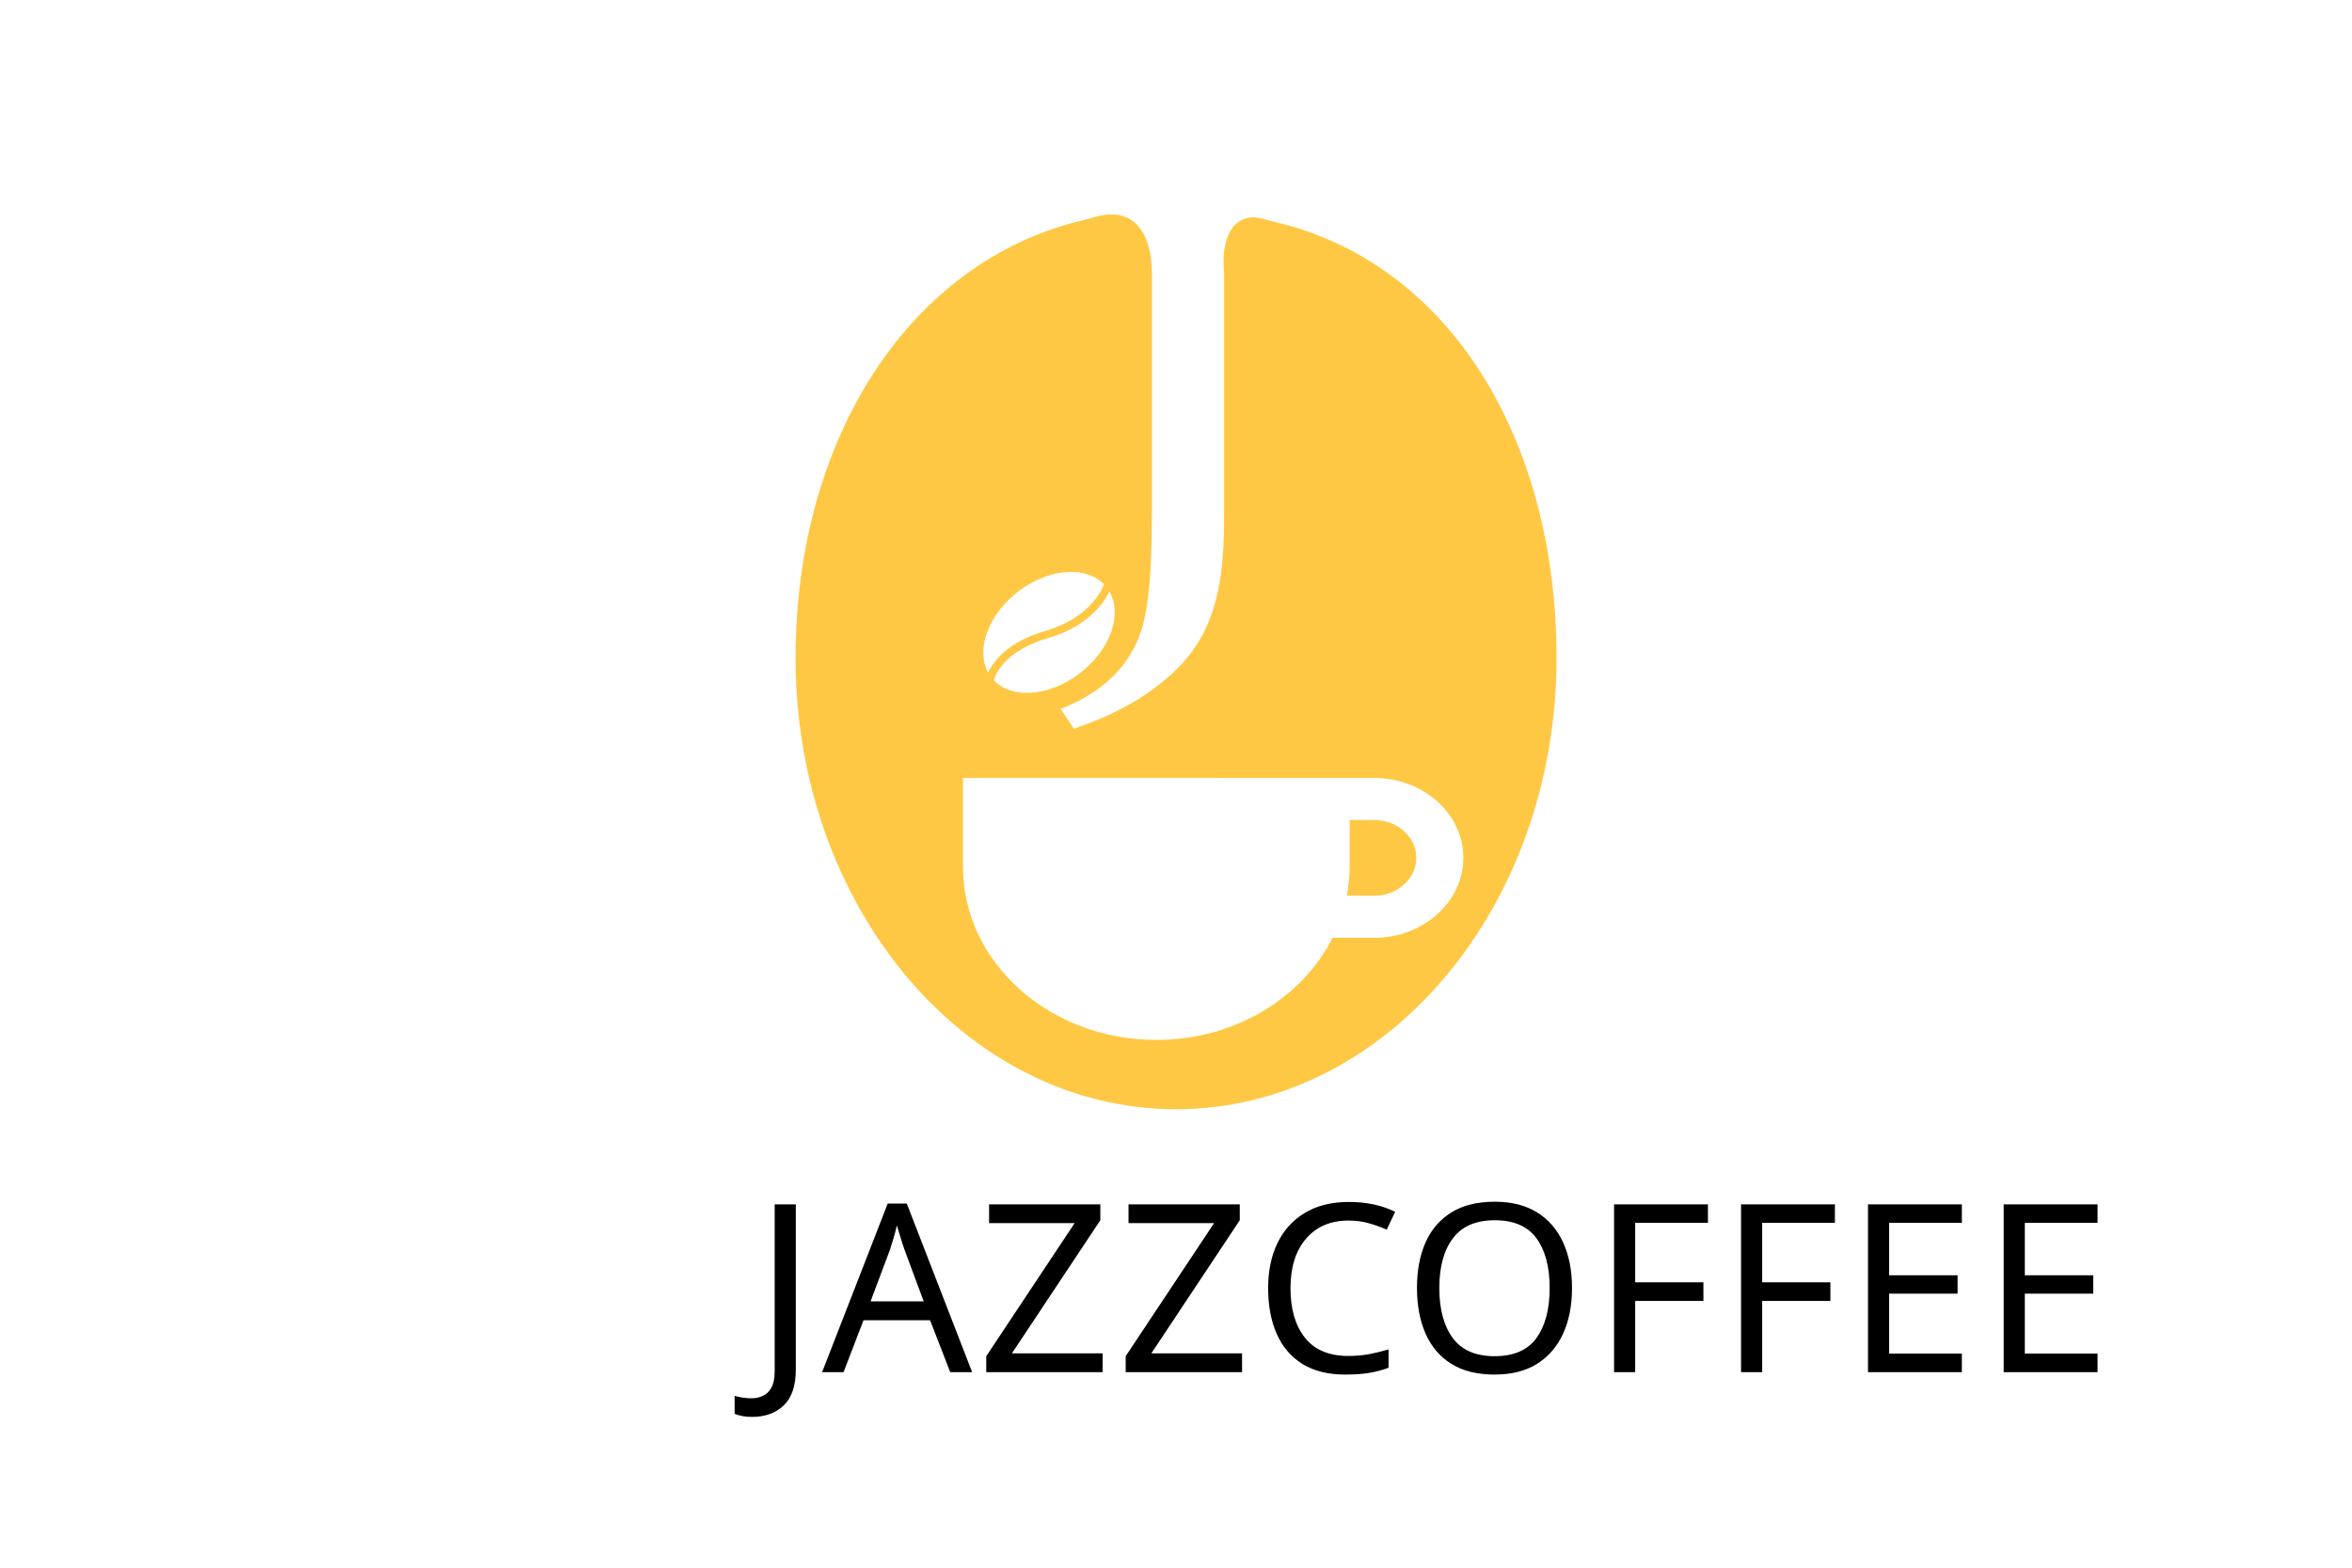
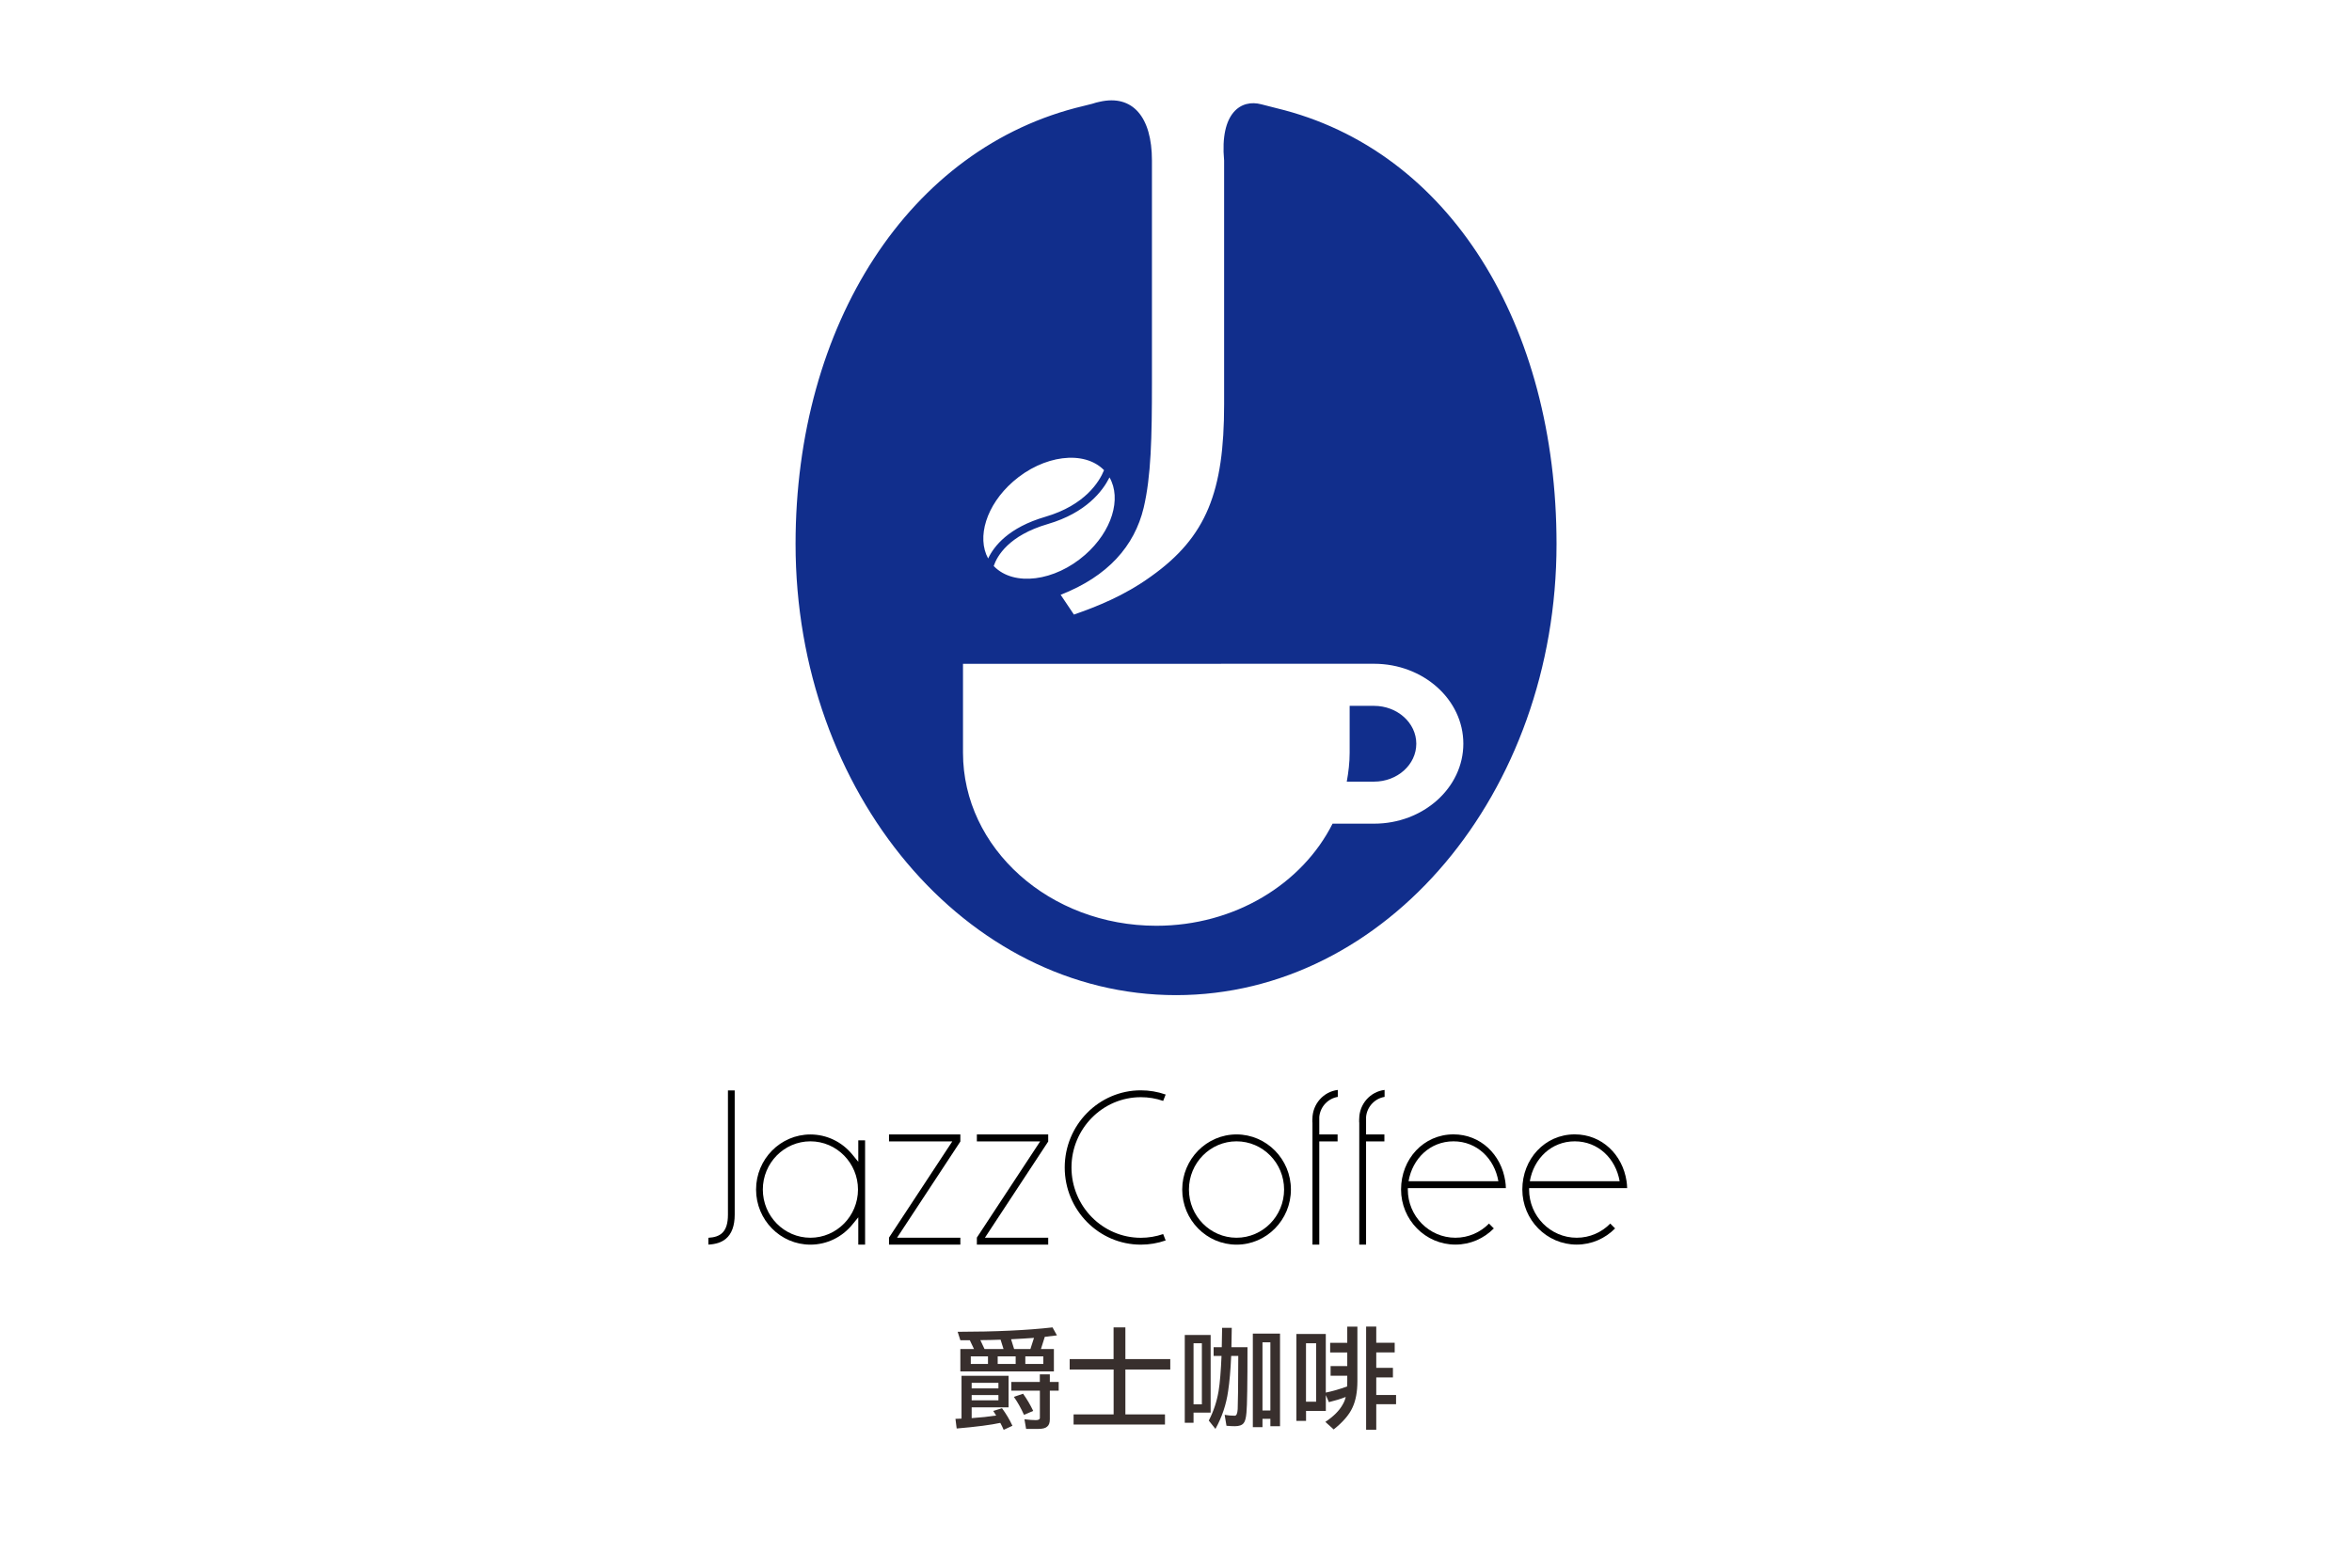
<svg xmlns="http://www.w3.org/2000/svg" version="1.1" id="圖層_1" x="0px" y="0px" viewBox="0 0 480 320" style="enable-background:new 0 0 480 320;" xml:space="preserve">
  <style type="text/css">
- 	.st0{fill:#9E3223;}
- 	.st1{fill:#88431D;}
- 	.st2{fill:#373A36;}
- 	.st3{font-family:'Simplifica';}
- 	.st4{font-size:48px;}
- 	.st5{letter-spacing:1;}
- 	.st6{fill:#5B4926;}
- 	.st7{fill:#FFC844;}
- 	.st8{fill:#00754A;}
- 	.st9{fill:#EB6100;}
+ 	.st0{fill:#1D2C6A;}
+ 	.st1{fill:#5B4926;}
+ 	.st2{fill:#1D2088;}
+ 	.st3{fill:#382F2D;}
+ 	.st4{fill:#102042;}
+ 	.st5{fill:#112E8C;}
</style>
-   <text transform="matrix(1 0 0 1 153.6738 280.0958)" class="st3 st4 st5">JAZZCOFFEE</text>
  <g>
-     <path class="st7" d="M260.5,45.38c-0.26-0.06-1.22-0.31-3.09-0.79c-4.09-1.09-8.5,1.65-7.59,11.48v49.77   c0,17.76-3.56,27.04-14.9,35.11c-5.59,4.04-11.18,6.19-15.75,7.8l-2.71-4.04c9.65-3.77,15.07-9.96,16.94-17.76   c1.52-6.46,1.69-14.26,1.69-25.56V56.06c0-8.94-3.97-13.52-10.66-12c-0.6,0.11-0.88,0.22-1.55,0.42l-1.75,0.44   c-35.61,8.38-58.77,44.7-58.77,89.4c0,50.86,34.77,92.1,77.65,92.1s77.65-41.23,77.65-92.1C317.65,89.75,295.95,53.9,260.5,45.38z    M221.44,136.56c-6.19,5.43-14.51,6.48-18.56,2.36c-0.03-0.03-0.05-0.06-0.08-0.09c0.69-2.04,3.06-6.23,11.03-8.56   c3.93-1.15,6.74-2.84,8.73-4.59c1.99-1.74,3.17-3.54,3.87-4.93C228.92,125.07,226.95,131.73,221.44,136.56z M206.74,121.61   c6.19-5.43,14.51-6.48,18.56-2.35c0,0.01,0.01,0.01,0.01,0.02c-0.93,2.29-3.82,7.12-11.98,9.51c-7.48,2.18-10.47,5.97-11.67,8.51   C199.29,132.97,201.28,126.39,206.74,121.61z M280.42,191.43h-8.47c-6.18,12.28-19.95,20.84-35.96,20.84   c-21.8,0-39.46-15.82-39.46-35.33V158.8h52.65v-0.01h31.23c10.06,0,18.23,7.31,18.23,16.31   C298.64,184.11,290.47,191.43,280.42,191.43z" />
-     <path class="st7" d="M280.41,167.37h-4.97v9.57c0,2.02-0.24,3.98-0.59,5.9h5.56c4.77,0,8.63-3.47,8.63-7.74   C289.04,170.84,285.17,167.37,280.41,167.37z" />
+     <path class="st3" d="M205.83,280.82v6.45h-7.53v2.2c1.84-0.12,3.5-0.3,5-0.53c-0.2-0.32-0.4-0.63-0.6-0.94l1.79-0.55   c0.83,1.12,1.54,2.31,2.13,3.58l-1.79,0.83c-0.21-0.5-0.44-0.98-0.69-1.42c-1.87,0.41-4.83,0.8-8.9,1.15l-0.25-1.97   c0.43-0.02,0.84-0.03,1.24-0.05v-8.74H205.83z M214.8,270.95l0.9,1.63c-0.8,0.11-1.62,0.21-2.48,0.3l-0.78,2.48h2.64v4.57h-19.09   v-4.57h2.78l-0.85-1.79h-1.93l-0.55-1.72C203.05,271.84,209.51,271.55,214.8,270.95z M201.63,278.41v-1.54h-3.51v1.54H201.63z    M198.3,283.41h5.46v-1.15h-5.46V283.41z M198.3,285.84h5.46v-1.08h-5.46V285.84z M200.92,275.36h3.88l-0.6-1.9   c-1.35,0.05-2.72,0.08-4.13,0.09L200.92,275.36z M207.28,278.41v-1.54h-3.67v1.54H207.28z M206.96,275.36h3.33l0.73-2.27   c-1.48,0.11-3.04,0.2-4.68,0.28L206.96,275.36z M206.38,282.08h5.83v-1.54h2.04v1.54h1.81v1.79h-1.81v5.83   c0,0.72-0.18,1.22-0.53,1.49c-0.32,0.32-0.92,0.48-1.79,0.48h-2.52l-0.34-1.97c0.93,0.12,1.71,0.18,2.32,0.18   c0.55,0,0.83-0.15,0.83-0.46v-5.55h-5.83V282.08z M208.79,284.49c0.79,1.1,1.48,2.27,2.07,3.51l-1.88,0.8   c-0.63-1.39-1.32-2.62-2.07-3.67L208.79,284.49z M212.92,278.41v-1.54h-3.67v1.54H212.92z" />
+     <path class="st3" d="M218.29,277.42h8.97v-6.47h2.41v6.47h9.16v2.13h-9.16v9.16h8.08v2.07H219.1v-2.07h8.17v-9.16h-8.97V277.42z" />
+     <path class="st3" d="M247.07,272.49v15.86h-3.49v2.07h-1.79v-17.92H247.07z M243.58,286.65h1.7v-12.46h-1.7V286.65z M247.69,274.99   h1.65c0.03-1.22,0.05-2.54,0.07-3.95h1.97c-0.02,1.41-0.04,2.72-0.07,3.95h3.28c0,7.51-0.07,11.96-0.21,13.36   c-0.09,1.09-0.28,1.8-0.57,2.13c-0.32,0.43-0.93,0.64-1.81,0.64c-0.49,0-1.05-0.03-1.7-0.09l-0.37-2.23   c0.67,0.12,1.36,0.18,2.06,0.18c0.35,0,0.55-0.45,0.6-1.35c0.06-1.1,0.1-4.72,0.12-10.85h-1.45c-0.12,2.88-0.33,5.26-0.62,7.16   c-0.38,2.74-1.25,5.32-2.59,7.73l-1.36-1.7c0.98-1.88,1.64-3.88,2-6.01c0.28-1.71,0.47-4.11,0.6-7.18h-1.61V274.99z M261.23,272.21   v18.91h-1.97v-1.51h-1.61v1.7h-1.97v-19.09H261.23z M257.65,287.91h1.61V274h-1.61V287.91z" />
+     <path class="st3" d="M270.57,272.3v11.96c1.41-0.29,2.86-0.71,4.36-1.26c0.01-0.35,0.02-0.72,0.02-1.1v-1.08h-3.4v-1.97h3.4v-2.78   h-3.49v-1.97h3.49v-3.3h2.07v11.11c0,2.2-0.34,4.02-1.03,5.46c-0.66,1.44-1.93,2.91-3.81,4.41l-1.7-1.54   c1.68-1.12,2.87-2.31,3.56-3.58c0.26-0.43,0.46-0.93,0.6-1.51c-1.01,0.4-2.16,0.75-3.44,1.06l-0.62-1.45V288h-4.04v2.04h-1.97   V272.3H270.57z M266.53,286.12h2.07v-11.93h-2.07V286.12z M278.8,270.79h2.07v3.3h3.76v1.97h-3.76v3.14h3.4v1.97h-3.4v3.58h4.04   v1.88h-4.04v5.21h-2.07V270.79z" />
+   </g>
+   <g>
+     <path d="M144.57,252.66c2.42-0.14,3.99-1.12,3.99-4.73v-25.35h1.38v25.35c0,2.29-0.62,3.96-1.83,4.95c-0.86,0.71-2,1.09-3.54,1.17   V252.66z" />
+     <path d="M165.39,231.57c3.31,0,6.42,1.49,8.54,4.08l1.23,1.5v-4.38h1.39v21.29h-1.39v-5.58l-1.23,1.5   c-2.12,2.59-5.23,4.08-8.54,4.08c-6.12,0-11.09-5.04-11.09-11.25C154.3,236.61,159.28,231.57,165.39,231.57z M165.39,232.97   c-5.35,0-9.71,4.41-9.71,9.84c0,5.42,4.35,9.84,9.71,9.84c5.35,0,9.71-4.42,9.71-9.84C175.1,237.39,170.74,232.97,165.39,232.97z" />
+     <path d="M195.99,233.01l-12.92,19.64h12.92v1.41h-14.56v-1.44l12.92-19.64h-12.92v-1.41h14.56V233.01z" />
+     <path d="M213.92,233.01L201,252.65h12.92v1.41h-14.56v-1.44l12.92-19.64h-12.92v-1.41h14.56V233.01z" />
+     <path d="M237.38,251.9l0.51,1.3c-1.63,0.57-3.33,0.86-5.07,0.86c-8.57,0-15.53-7.07-15.53-15.75c0-8.68,6.97-15.75,15.53-15.75   c1.74,0,3.44,0.29,5.07,0.86l-0.51,1.3c-1.46-0.51-2.99-0.76-4.56-0.76c-7.8,0-14.15,6.44-14.15,14.35s6.35,14.35,14.15,14.35   C234.39,252.66,235.92,252.4,237.38,251.9z" />
+     <path d="M263.45,242.81c0,6.2-4.98,11.25-11.09,11.25c-6.12,0-11.09-5.04-11.09-11.25c0-6.2,4.98-11.25,11.09-11.25   C258.47,231.57,263.45,236.61,263.45,242.81z M262.06,242.81c0-5.43-4.35-9.84-9.71-9.84c-5.35,0-9.71,4.41-9.71,9.84   c0,5.42,4.35,9.84,9.71,9.84C257.71,252.65,262.06,248.24,262.06,242.81z" />
+     <path d="M267.84,228.41c0-3.06,2.27-5.58,5.18-5.93v1.42c-1.99,0.32-3.59,2-3.78,4.09l0,3.58h3.74v1.41h-3.74v21.08h-1.39v-24.95   h-0.02V228.41z" />
+     <path d="M277.39,228.41c0-3.06,2.27-5.58,5.18-5.93v1.42c-1.99,0.32-3.59,2-3.78,4.09l0,3.58h3.74v1.41h-3.74v21.08h-1.39v-24.95   h-0.02V228.41z" />
+     <path d="M287.32,242.53c0,0.09-0.01,0.19-0.01,0.28c0,5.42,4.35,9.84,9.71,9.84c2.68,0,5.1-1.1,6.86-2.89l0.98,0.99   c-2.01,2.04-4.78,3.3-7.84,3.3c-6.12,0-11.09-5.04-11.09-11.25c0-6.2,4.58-11.25,10.7-11.25c5.55,0,9.76,4.15,10.57,9.56   c0.07,0.46,0.11,0.93,0.12,1.41h-1.39H287.32z M287.46,241.12h18.33c-0.79-4.62-4.38-8.15-9.16-8.15S288.25,236.5,287.46,241.12z" />
+     <path d="M312.07,242.53c0,0.09-0.01,0.19-0.01,0.28c0,5.42,4.35,9.84,9.71,9.84c2.68,0,5.1-1.1,6.86-2.89l0.98,0.99   c-2.01,2.04-4.78,3.3-7.84,3.3c-6.12,0-11.09-5.04-11.09-11.25c0-6.2,4.58-11.25,10.7-11.25c5.55,0,9.76,4.15,10.57,9.56   c0.07,0.46,0.11,0.93,0.12,1.41h-1.39H312.07z M312.21,241.12h18.33c-0.79-4.62-4.38-8.15-9.16-8.15S313,236.5,312.21,241.12z" />
+   </g>
+   <g>
+     <g>
+       <path class="st5" d="M260.5,22.08c-0.26-0.06-1.22-0.31-3.09-0.79c-4.09-1.09-8.5,1.65-7.59,11.48v49.77    c0,17.76-3.56,27.04-14.9,35.11c-5.59,4.04-11.18,6.19-15.75,7.8l-2.71-4.04c9.65-3.77,15.07-9.96,16.94-17.76    c1.52-6.46,1.69-14.26,1.69-25.56V32.77c0-8.94-3.97-13.52-10.66-12c-0.6,0.11-0.88,0.22-1.55,0.42l-1.75,0.44    c-35.61,8.38-58.77,44.7-58.77,89.4c0,50.86,34.77,92.1,77.65,92.1s77.65-41.23,77.65-92.1C317.65,66.45,295.95,30.6,260.5,22.08z     M221.44,113.26c-6.19,5.43-14.51,6.48-18.56,2.36c-0.03-0.03-0.05-0.06-0.08-0.09c0.69-2.04,3.06-6.23,11.03-8.56    c3.93-1.15,6.74-2.84,8.73-4.59c1.99-1.74,3.17-3.54,3.87-4.93C228.92,101.77,226.95,108.43,221.44,113.26z M206.74,98.31    c6.19-5.43,14.51-6.48,18.56-2.35c0,0.01,0.01,0.01,0.01,0.02c-0.93,2.29-3.82,7.12-11.98,9.51c-7.48,2.18-10.47,5.97-11.67,8.51    C199.29,109.67,201.28,103.1,206.74,98.31z M280.42,168.13h-8.47c-6.18,12.28-19.95,20.84-35.96,20.84    c-21.8,0-39.46-15.82-39.46-35.33V135.5h52.65v-0.01h31.23c10.06,0,18.23,7.31,18.23,16.31    C298.64,160.81,290.47,168.13,280.42,168.13z" />
+     </g>
+     <g>
+       <path class="st5" d="M280.41,144.08h-4.97v9.57c0,2.02-0.24,3.98-0.59,5.9h5.56c4.77,0,8.63-3.47,8.63-7.74    C289.04,147.55,285.17,144.08,280.41,144.08z" />
+     </g>
  </g>
</svg>
